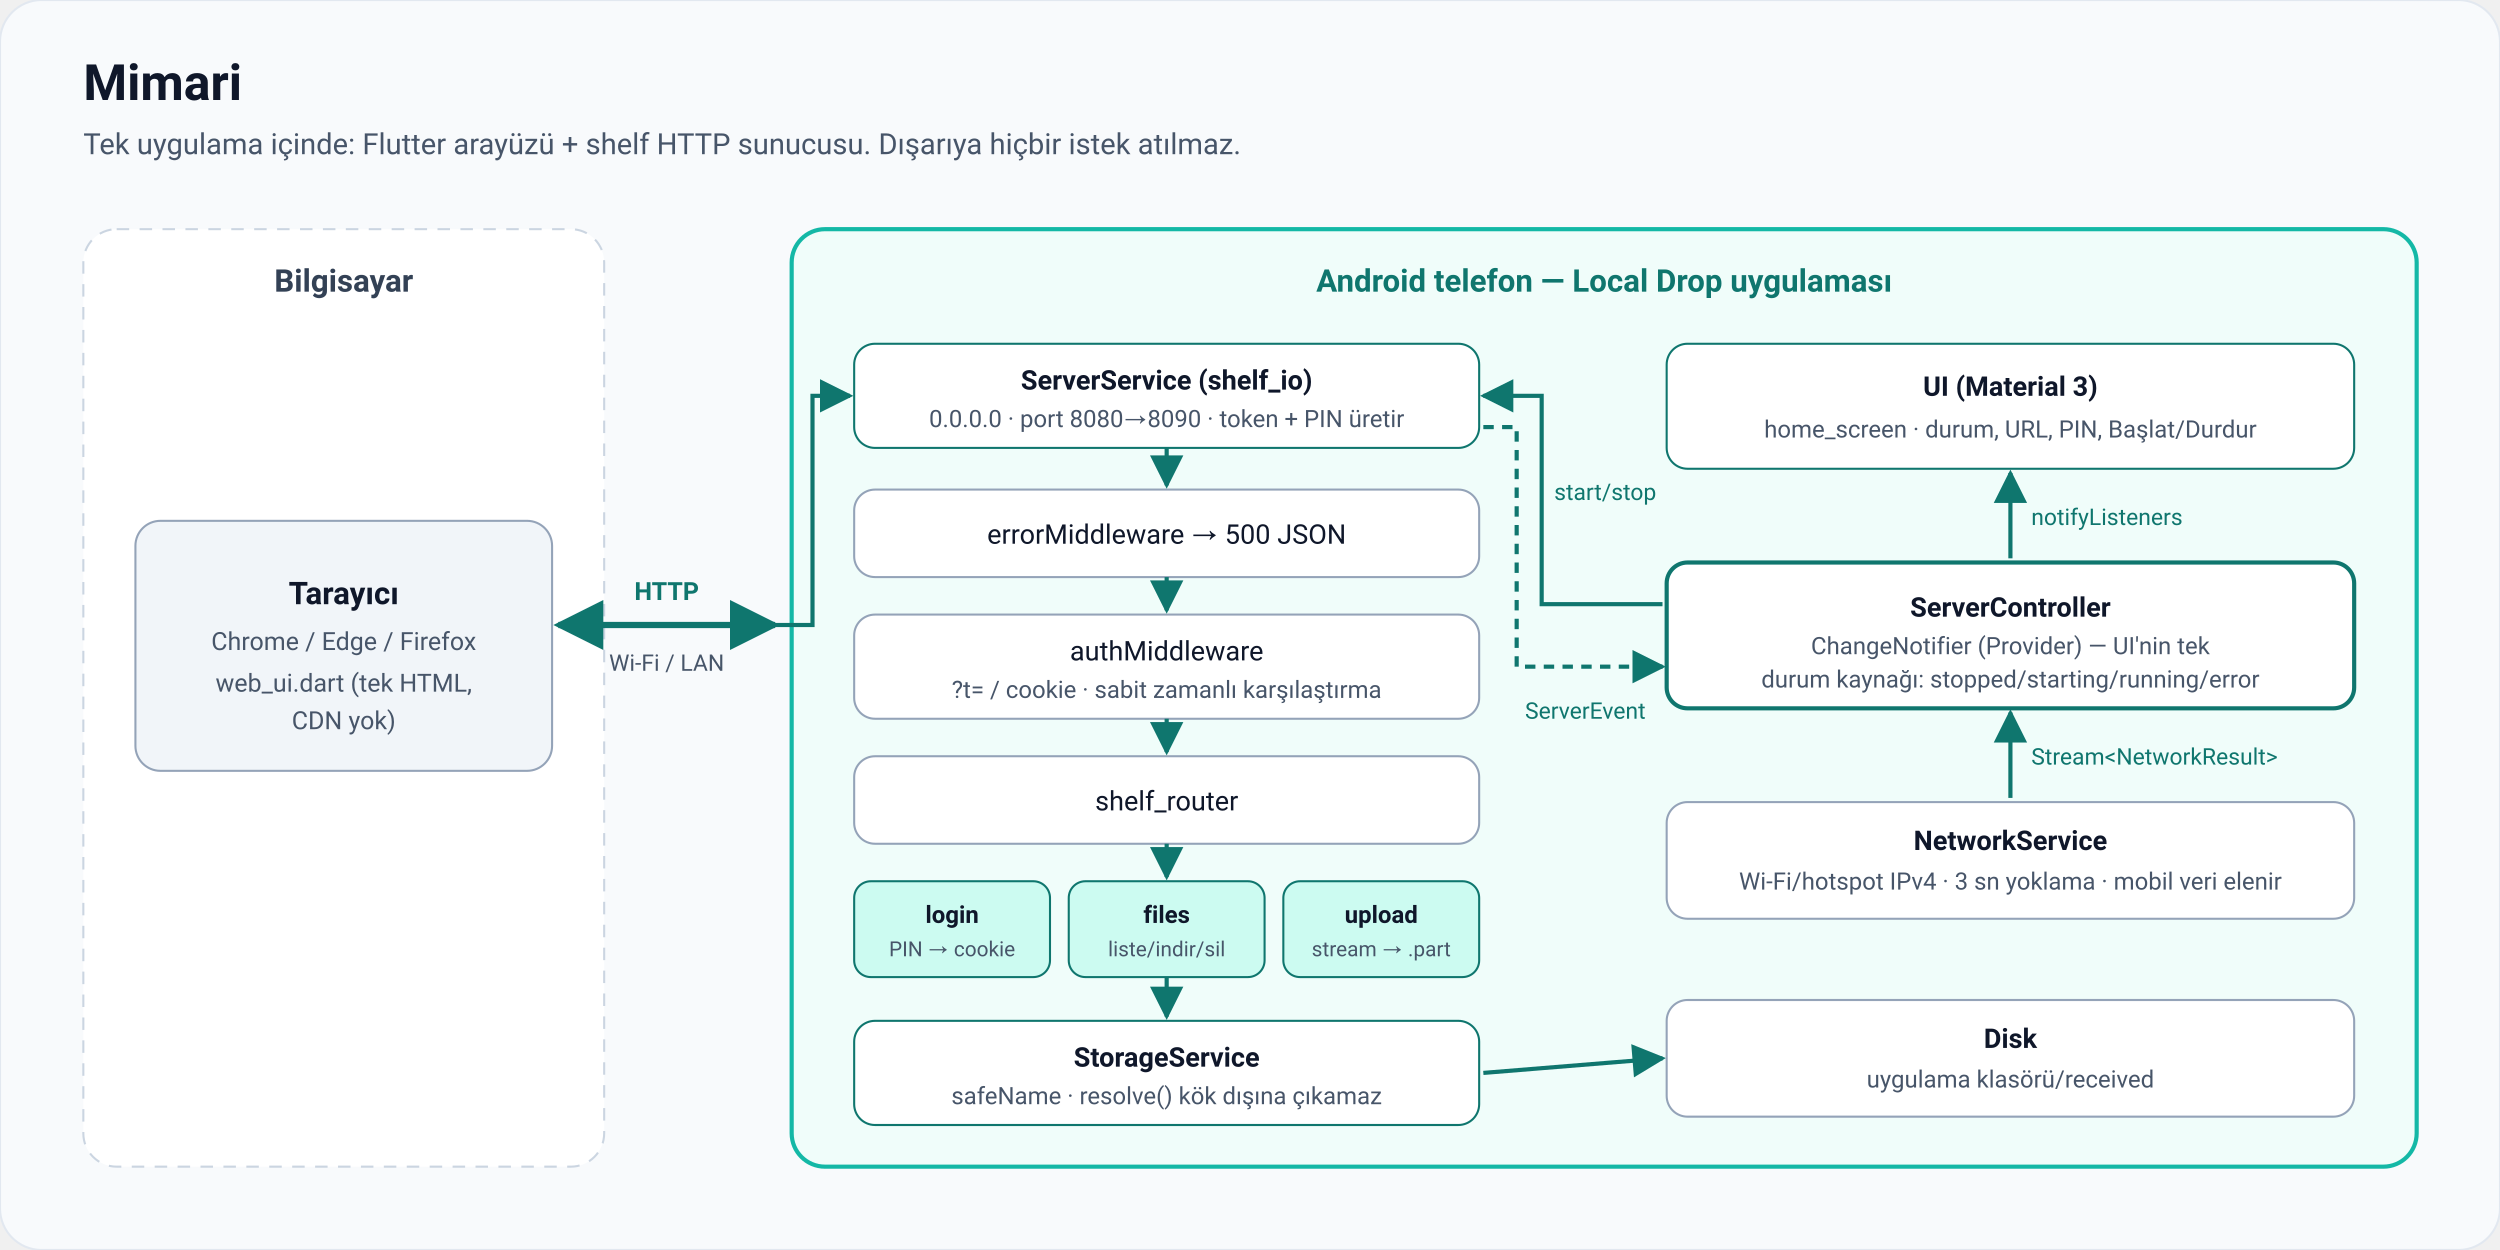
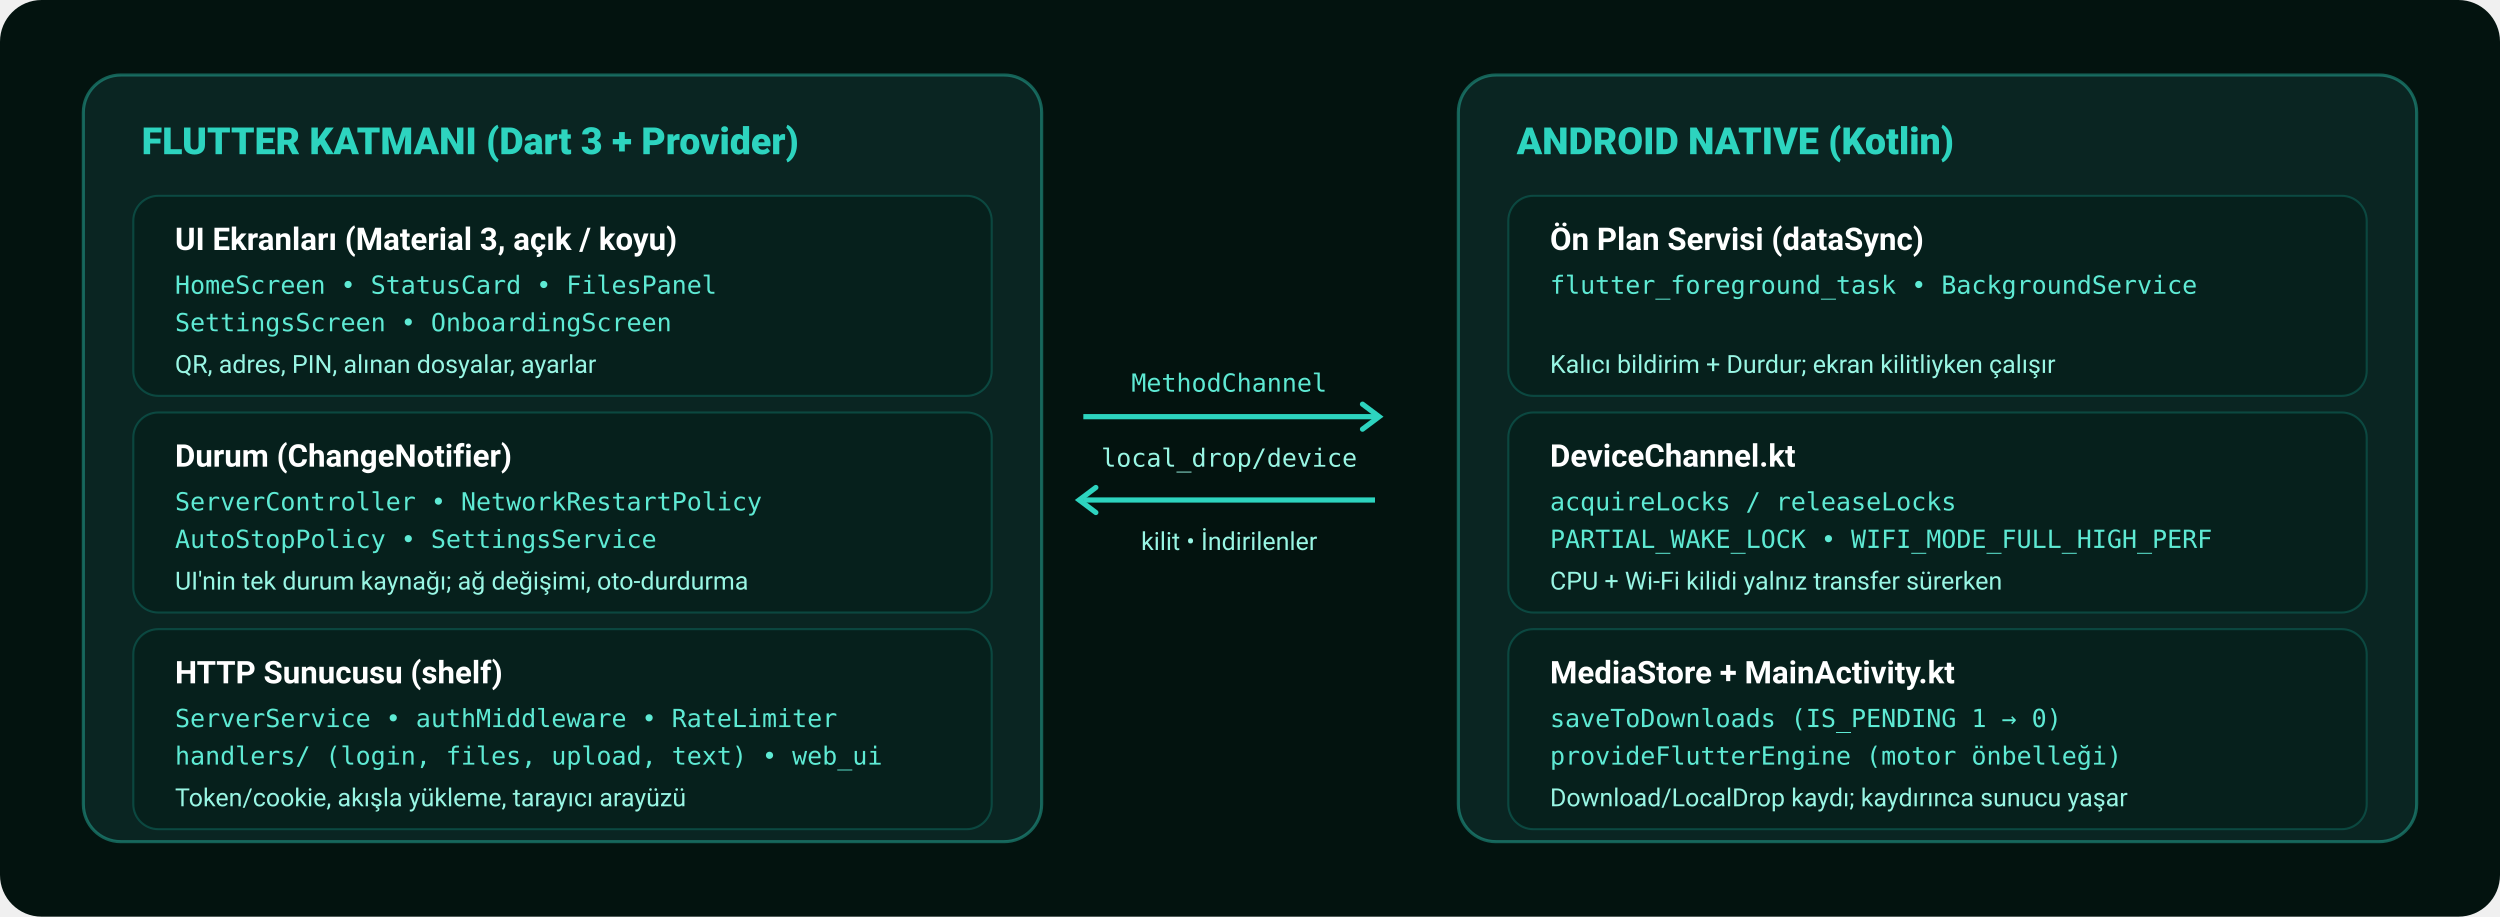
- <svg xmlns="http://www.w3.org/2000/svg" viewBox="0 0 1200 600" width="1200" height="600" font-family="Segoe UI, Roboto, Helvetica, Arial, sans-serif">
-   <defs>
-     <marker id="a" viewBox="0 0 10 10" refX="9" refY="5" markerWidth="8" markerHeight="8" orient="auto-start-reverse">
-       <path d="M0 0 L10 5 L0 10 z" fill="#0f766e" />
-     </marker>
-   </defs>
-   <rect width="1200" height="600" rx="20" fill="#f8fafc" stroke="#e2e8f0" />
-   <text x="40" y="48" font-size="24" font-weight="700" fill="#0f172a">Mimari</text>
-   <text x="40" y="74" font-size="14" fill="#475569">Tek uygulama içinde: Flutter arayüzü + shelf HTTP sunucusu. Dışarıya hiçbir istek atılmaz.</text>
-   <rect x="40" y="110" width="250" height="450" rx="16" fill="#ffffff" stroke="#cbd5e1" stroke-dasharray="6 5" />
-   <text x="165" y="140" text-anchor="middle" font-size="15" font-weight="700" fill="#334155">Bilgisayar</text>
-   <rect x="65" y="250" width="200" height="120" rx="12" fill="#f1f5f9" stroke="#94a3b8" />
-   <text x="165" y="290" text-anchor="middle" font-size="15" font-weight="600" fill="#0f172a">Tarayıcı</text>
-   <text x="165" y="312" text-anchor="middle" font-size="12" fill="#475569">Chrome / Edge / Firefox</text>
-   <text x="165" y="332" text-anchor="middle" font-size="12" fill="#475569">web_ui.dart (tek HTML,</text>
-   <text x="165" y="350" text-anchor="middle" font-size="12" fill="#475569">CDN yok)</text>
-   <line x1="268" y1="300" x2="372" y2="300" stroke="#0f766e" stroke-width="3" marker-end="url(#a)" marker-start="url(#a)" />
-   <text x="320" y="288" text-anchor="middle" font-size="12" font-weight="600" fill="#0f766e">HTTP</text>
-   <text x="320" y="322" text-anchor="middle" font-size="11" fill="#475569">Wi-Fi / LAN</text>
-   <rect x="380" y="110" width="780" height="450" rx="16" fill="#f0fdfa" stroke="#14b8a6" stroke-width="2" />
-   <text x="770" y="140" text-anchor="middle" font-size="15" font-weight="700" fill="#0f766e">Android telefon — Local Drop uygulaması</text>
-   <g font-size="13">
-     <rect x="410" y="165" width="300" height="50" rx="10" fill="#ffffff" stroke="#0f766e" />
-     <text x="560" y="187" text-anchor="middle" font-weight="700" fill="#0f172a">ServerService (shelf_io)</text>
-     <text x="560" y="205" text-anchor="middle" font-size="11.5" fill="#475569">0.0.0.0 · port 8080→8090 · token + PIN üretir</text>
-     <rect x="410" y="235" width="300" height="42" rx="10" fill="#ffffff" stroke="#94a3b8" />
-     <text x="560" y="261" text-anchor="middle" fill="#0f172a">errorMiddleware → 500 JSON</text>
-     <rect x="410" y="295" width="300" height="50" rx="10" fill="#ffffff" stroke="#94a3b8" />
-     <text x="560" y="317" text-anchor="middle" fill="#0f172a">authMiddleware</text>
-     <text x="560" y="335" text-anchor="middle" font-size="11.5" fill="#475569">?t= / cookie · sabit zamanlı karşılaştırma</text>
-     <rect x="410" y="363" width="300" height="42" rx="10" fill="#ffffff" stroke="#94a3b8" />
-     <text x="560" y="389" text-anchor="middle" fill="#0f172a">shelf_router</text>
-     <rect x="410" y="423" width="94" height="46" rx="8" fill="#ccfbf1" stroke="#0f766e" />
-     <text x="457" y="443" text-anchor="middle" font-size="11.5" font-weight="600" fill="#0f172a">login</text>
-     <text x="457" y="459" text-anchor="middle" font-size="10" fill="#475569">PIN → cookie</text>
-     <rect x="513" y="423" width="94" height="46" rx="8" fill="#ccfbf1" stroke="#0f766e" />
-     <text x="560" y="443" text-anchor="middle" font-size="11.5" font-weight="600" fill="#0f172a">files</text>
-     <text x="560" y="459" text-anchor="middle" font-size="10" fill="#475569">liste/indir/sil</text>
-     <rect x="616" y="423" width="94" height="46" rx="8" fill="#ccfbf1" stroke="#0f766e" />
-     <text x="663" y="443" text-anchor="middle" font-size="11.5" font-weight="600" fill="#0f172a">upload</text>
-     <text x="663" y="459" text-anchor="middle" font-size="10" fill="#475569">stream → .part</text>
-     <rect x="410" y="490" width="300" height="50" rx="10" fill="#ffffff" stroke="#0f766e" />
-     <text x="560" y="512" text-anchor="middle" font-weight="700" fill="#0f172a">StorageService</text>
-     <text x="560" y="530" text-anchor="middle" font-size="11.5" fill="#475569">safeName · resolve() kök dışına çıkamaz</text>
+ <svg xmlns="http://www.w3.org/2000/svg" viewBox="0 0 1200 440" width="100%" height="100%" font-family="Segoe UI, Roboto, sans-serif">
+   <rect width="1200" height="440" rx="20" fill="#03130F" />
+   <g transform="translate(40,36)">
+     <rect width="460" height="368" rx="18" fill="#0A2522" stroke="#2DD4BF" stroke-opacity="0.4" stroke-width="1.5" />
+     <text x="28" y="38" font-size="18" font-weight="800" fill="#2DD4BF">FLUTTER KATMANI (Dart 3 + Provider)</text>
+     <rect x="24" y="58" width="412" height="96" rx="12" fill="#06201C" stroke="#14B8A6" stroke-opacity="0.25" />
+     <text x="44" y="84" font-size="15" font-weight="700" fill="#FFF">UI Ekranları (Material 3, açık / koyu)</text>
+     <text x="44" y="105" font-family="Consolas, monospace" font-size="12" fill="#5EEAD4">HomeScreen • StatusCard • FilesPanel</text>
+     <text x="44" y="123" font-family="Consolas, monospace" font-size="12" fill="#5EEAD4">SettingsScreen • OnboardingScreen</text>
+     <text x="44" y="143" font-size="12" fill="#99F6E4">QR, adres, PIN, alınan dosyalar, ayarlar</text>
+     <rect x="24" y="162" width="412" height="96" rx="12" fill="#06201C" stroke="#14B8A6" stroke-opacity="0.25" />
+     <text x="44" y="188" font-size="15" font-weight="700" fill="#FFF">Durum (ChangeNotifier)</text>
+     <text x="44" y="209" font-family="Consolas, monospace" font-size="12" fill="#5EEAD4">ServerController • NetworkRestartPolicy</text>
+     <text x="44" y="227" font-family="Consolas, monospace" font-size="12" fill="#5EEAD4">AutoStopPolicy • SettingsService</text>
+     <text x="44" y="247" font-size="12" fill="#99F6E4">UI'nin tek durum kaynağı; ağ değişimi, oto-durdurma</text>
+     <rect x="24" y="266" width="412" height="96" rx="12" fill="#06201C" stroke="#14B8A6" stroke-opacity="0.25" />
+     <text x="44" y="292" font-size="15" font-weight="700" fill="#FFF">HTTP Sunucusu (shelf)</text>
+     <text x="44" y="313" font-family="Consolas, monospace" font-size="12" fill="#5EEAD4">ServerService • authMiddleware • RateLimiter</text>
+     <text x="44" y="331" font-family="Consolas, monospace" font-size="12" fill="#5EEAD4">handlers/ (login, files, upload, text) • web_ui</text>
+     <text x="44" y="351" font-size="12" fill="#99F6E4">Token/cookie, akışla yükleme, tarayıcı arayüzü</text>
  </g>
-   <g stroke="#0f766e" stroke-width="2" marker-end="url(#a)">
-     <line x1="560" y1="215" x2="560" y2="233" />
-     <line x1="560" y1="277" x2="560" y2="293" />
-     <line x1="560" y1="345" x2="560" y2="361" />
-     <line x1="560" y1="405" x2="560" y2="421" />
-     <line x1="560" y1="469" x2="560" y2="488" />
+   <g transform="translate(520,180)">
+     <path d="M0 20 H140" stroke="#2DD4BF" stroke-width="2.5" fill="none" />
+     <path d="M134 14 L142 20 L134 26" stroke="#2DD4BF" stroke-width="2.5" fill="none" stroke-linecap="round" />
+     <path d="M140 60 H0" stroke="#2DD4BF" stroke-width="2.5" fill="none" />
+     <path d="M6 54 L-2 60 L6 66" stroke="#2DD4BF" stroke-width="2.5" fill="none" stroke-linecap="round" />
+     <text x="70" y="8" text-anchor="middle" font-family="Consolas, monospace" font-size="12" fill="#5EEAD4">MethodChannel</text>
+     <text x="70" y="44" text-anchor="middle" font-family="Consolas, monospace" font-size="12" fill="#99F6E4">local_drop/device</text>
+     <text x="70" y="84" text-anchor="middle" font-size="12" fill="#99F6E4">kilit • İndirilenler</text>
  </g>
-   <path d="M372 300 H390 V190 H408" fill="none" stroke="#0f766e" stroke-width="2" marker-end="url(#a)" />
-   <g font-size="13">
-     <rect x="800" y="165" width="330" height="60" rx="10" fill="#ffffff" stroke="#0f766e" />
-     <text x="965" y="190" text-anchor="middle" font-weight="700" fill="#0f172a">UI (Material 3)</text>
-     <text x="965" y="210" text-anchor="middle" font-size="11.5" fill="#475569">home_screen · durum, URL, PIN, Başlat/Durdur</text>
-     <rect x="800" y="270" width="330" height="70" rx="10" fill="#ffffff" stroke="#0f766e" stroke-width="2" />
-     <text x="965" y="296" text-anchor="middle" font-weight="700" fill="#0f172a">ServerController</text>
-     <text x="965" y="314" text-anchor="middle" font-size="11.5" fill="#475569">ChangeNotifier (Provider) — UI'nin tek</text>
-     <text x="965" y="330" text-anchor="middle" font-size="11.5" fill="#475569">durum kaynağı: stopped/starting/running/error</text>
-     <rect x="800" y="385" width="330" height="56" rx="10" fill="#ffffff" stroke="#94a3b8" />
-     <text x="965" y="408" text-anchor="middle" font-weight="700" fill="#0f172a">NetworkService</text>
-     <text x="965" y="427" text-anchor="middle" font-size="11.5" fill="#475569">Wi-Fi/hotspot IPv4 · 3 sn yoklama · mobil veri elenir</text>
-     <rect x="800" y="480" width="330" height="56" rx="10" fill="#ffffff" stroke="#94a3b8" />
-     <text x="965" y="503" text-anchor="middle" font-weight="700" fill="#0f172a">Disk</text>
-     <text x="965" y="522" text-anchor="middle" font-size="11.5" fill="#475569">uygulama klasörü/received</text>
-   </g>
-   <g stroke="#0f766e" stroke-width="2" fill="none">
-     <line x1="965" y1="268" x2="965" y2="227" marker-end="url(#a)" />
-     <text x="975" y="252" font-size="11" fill="#0f766e" stroke="none">notifyListeners</text>
-     <line x1="965" y1="383" x2="965" y2="342" marker-end="url(#a)" />
-     <text x="975" y="367" font-size="11" fill="#0f766e" stroke="none">Stream&lt;NetworkResult&gt;</text>
-     <path d="M798 290 H740 V190 H712" marker-end="url(#a)" />
-     <text x="746" y="240" font-size="11" fill="#0f766e" stroke="none">start/stop</text>
-     <path d="M712 205 H728 V320 H798" marker-end="url(#a)" stroke-dasharray="5 4" />
-     <text x="732" y="345" font-size="11" fill="#0f766e" stroke="none">ServerEvent</text>
-     <line x1="712" y1="515" x2="798" y2="508" marker-end="url(#a)" />
+   <g transform="translate(700,36)">
+     <rect width="460" height="368" rx="18" fill="#0A2522" stroke="#2DD4BF" stroke-opacity="0.4" stroke-width="1.5" />
+     <text x="28" y="38" font-size="18" font-weight="800" fill="#2DD4BF">ANDROID NATIVE (Kotlin)</text>
+     <rect x="24" y="58" width="412" height="96" rx="12" fill="#06201C" stroke="#14B8A6" stroke-opacity="0.25" />
+     <text x="44" y="84" font-size="15" font-weight="700" fill="#FFF">Ön Plan Servisi (dataSync)</text>
+     <text x="44" y="105" font-family="Consolas, monospace" font-size="12" fill="#5EEAD4">flutter_foreground_task • BackgroundService</text>
+     <text x="44" y="143" font-size="12" fill="#99F6E4">Kalıcı bildirim + Durdur; ekran kilitliyken çalışır</text>
+     <rect x="24" y="162" width="412" height="96" rx="12" fill="#06201C" stroke="#14B8A6" stroke-opacity="0.25" />
+     <text x="44" y="188" font-size="15" font-weight="700" fill="#FFF">DeviceChannel.kt</text>
+     <text x="44" y="209" font-family="Consolas, monospace" font-size="12" fill="#5EEAD4">acquireLocks / releaseLocks</text>
+     <text x="44" y="227" font-family="Consolas, monospace" font-size="12" fill="#5EEAD4">PARTIAL_WAKE_LOCK • WIFI_MODE_FULL_HIGH_PERF</text>
+     <text x="44" y="247" font-size="12" fill="#99F6E4">CPU + Wi-Fi kilidi yalnız transfer sürerken</text>
+     <rect x="24" y="266" width="412" height="96" rx="12" fill="#06201C" stroke="#14B8A6" stroke-opacity="0.25" />
+     <text x="44" y="292" font-size="15" font-weight="700" fill="#FFF">MediaStore + MainActivity.kt</text>
+     <text x="44" y="313" font-family="Consolas, monospace" font-size="12" fill="#5EEAD4">saveToDownloads (IS_PENDING 1 → 0)</text>
+     <text x="44" y="331" font-family="Consolas, monospace" font-size="12" fill="#5EEAD4">provideFlutterEngine (motor önbelleği)</text>
+     <text x="44" y="351" font-size="12" fill="#99F6E4">Download/LocalDrop kaydı; kaydırınca sunucu yaşar</text>
  </g>
</svg>
